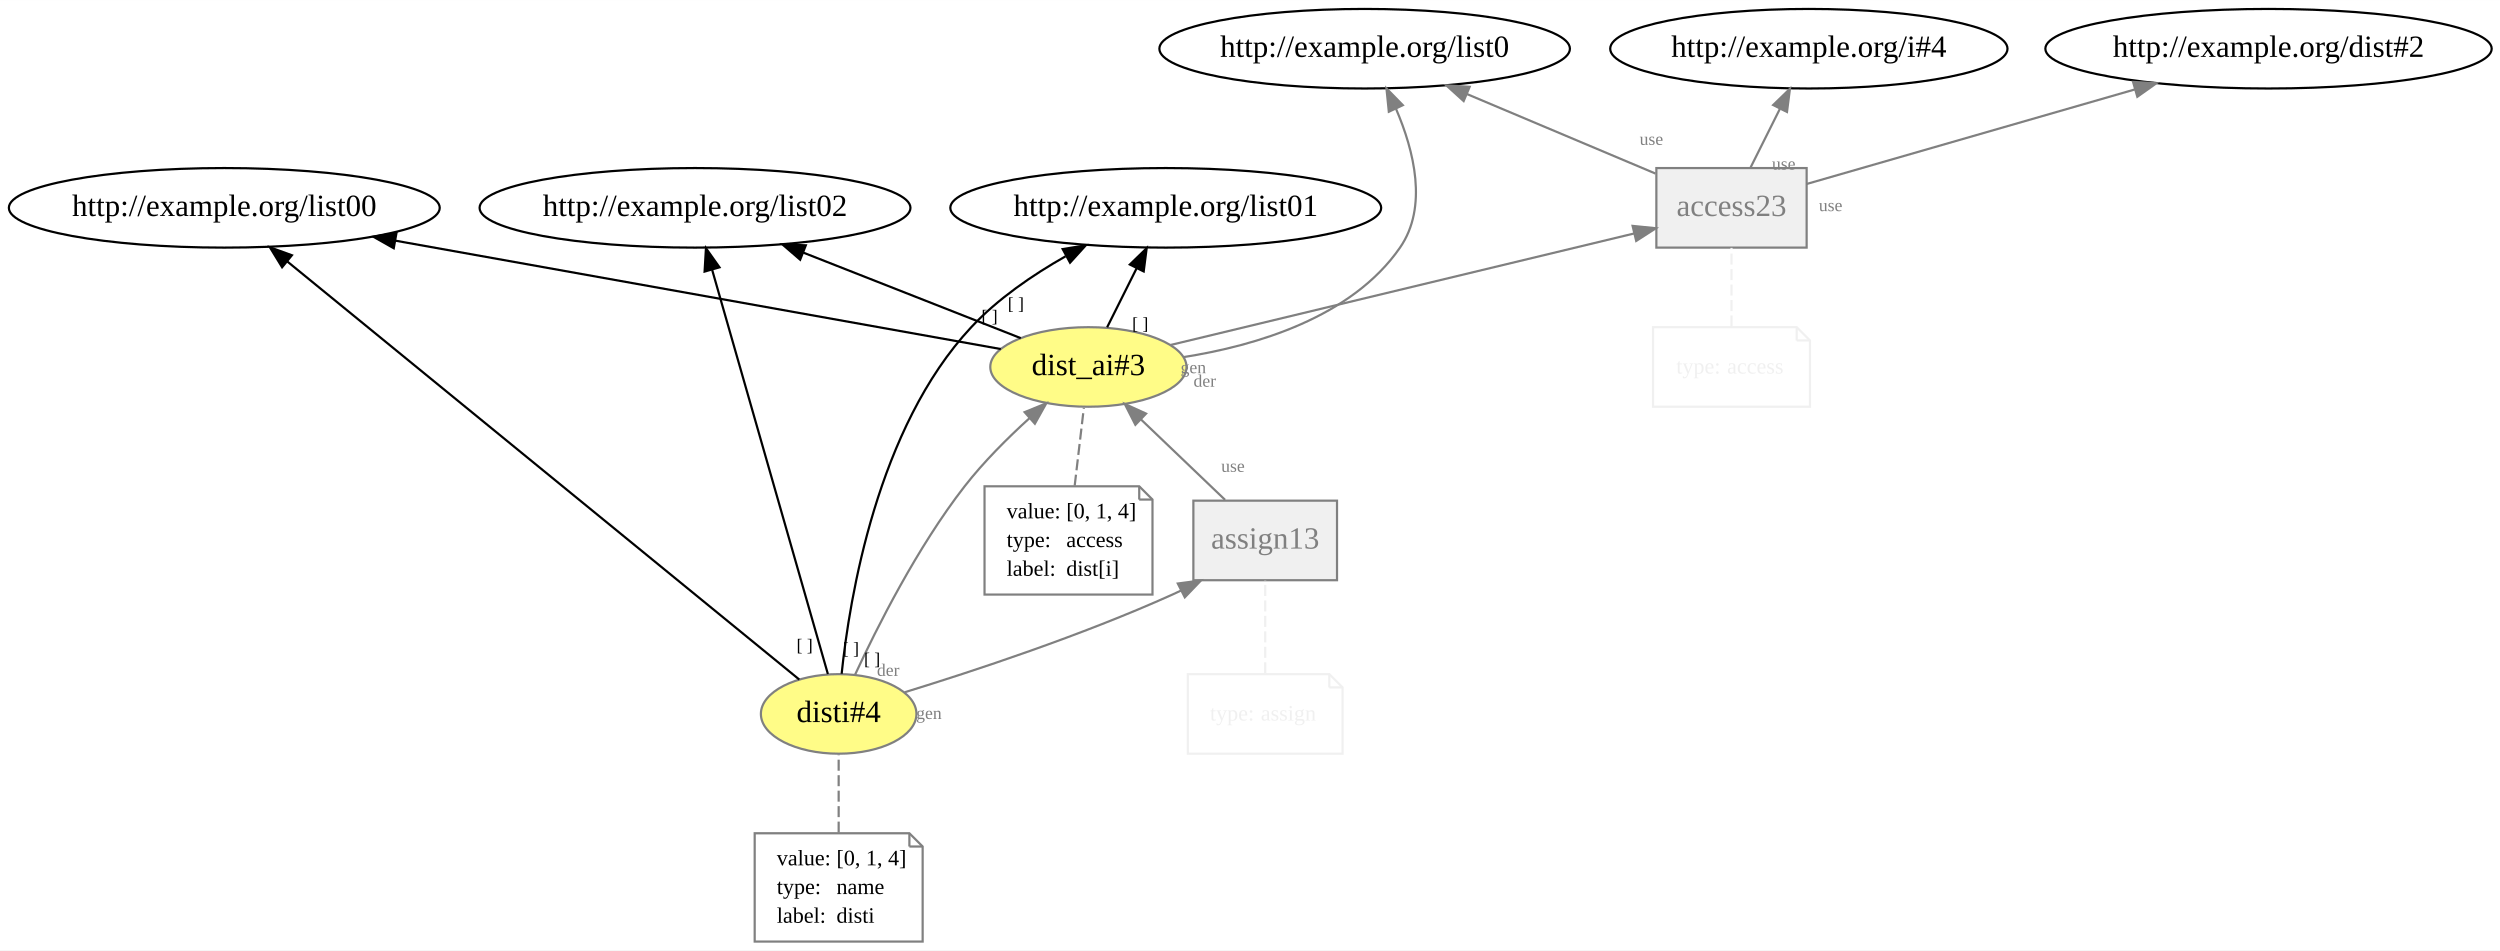
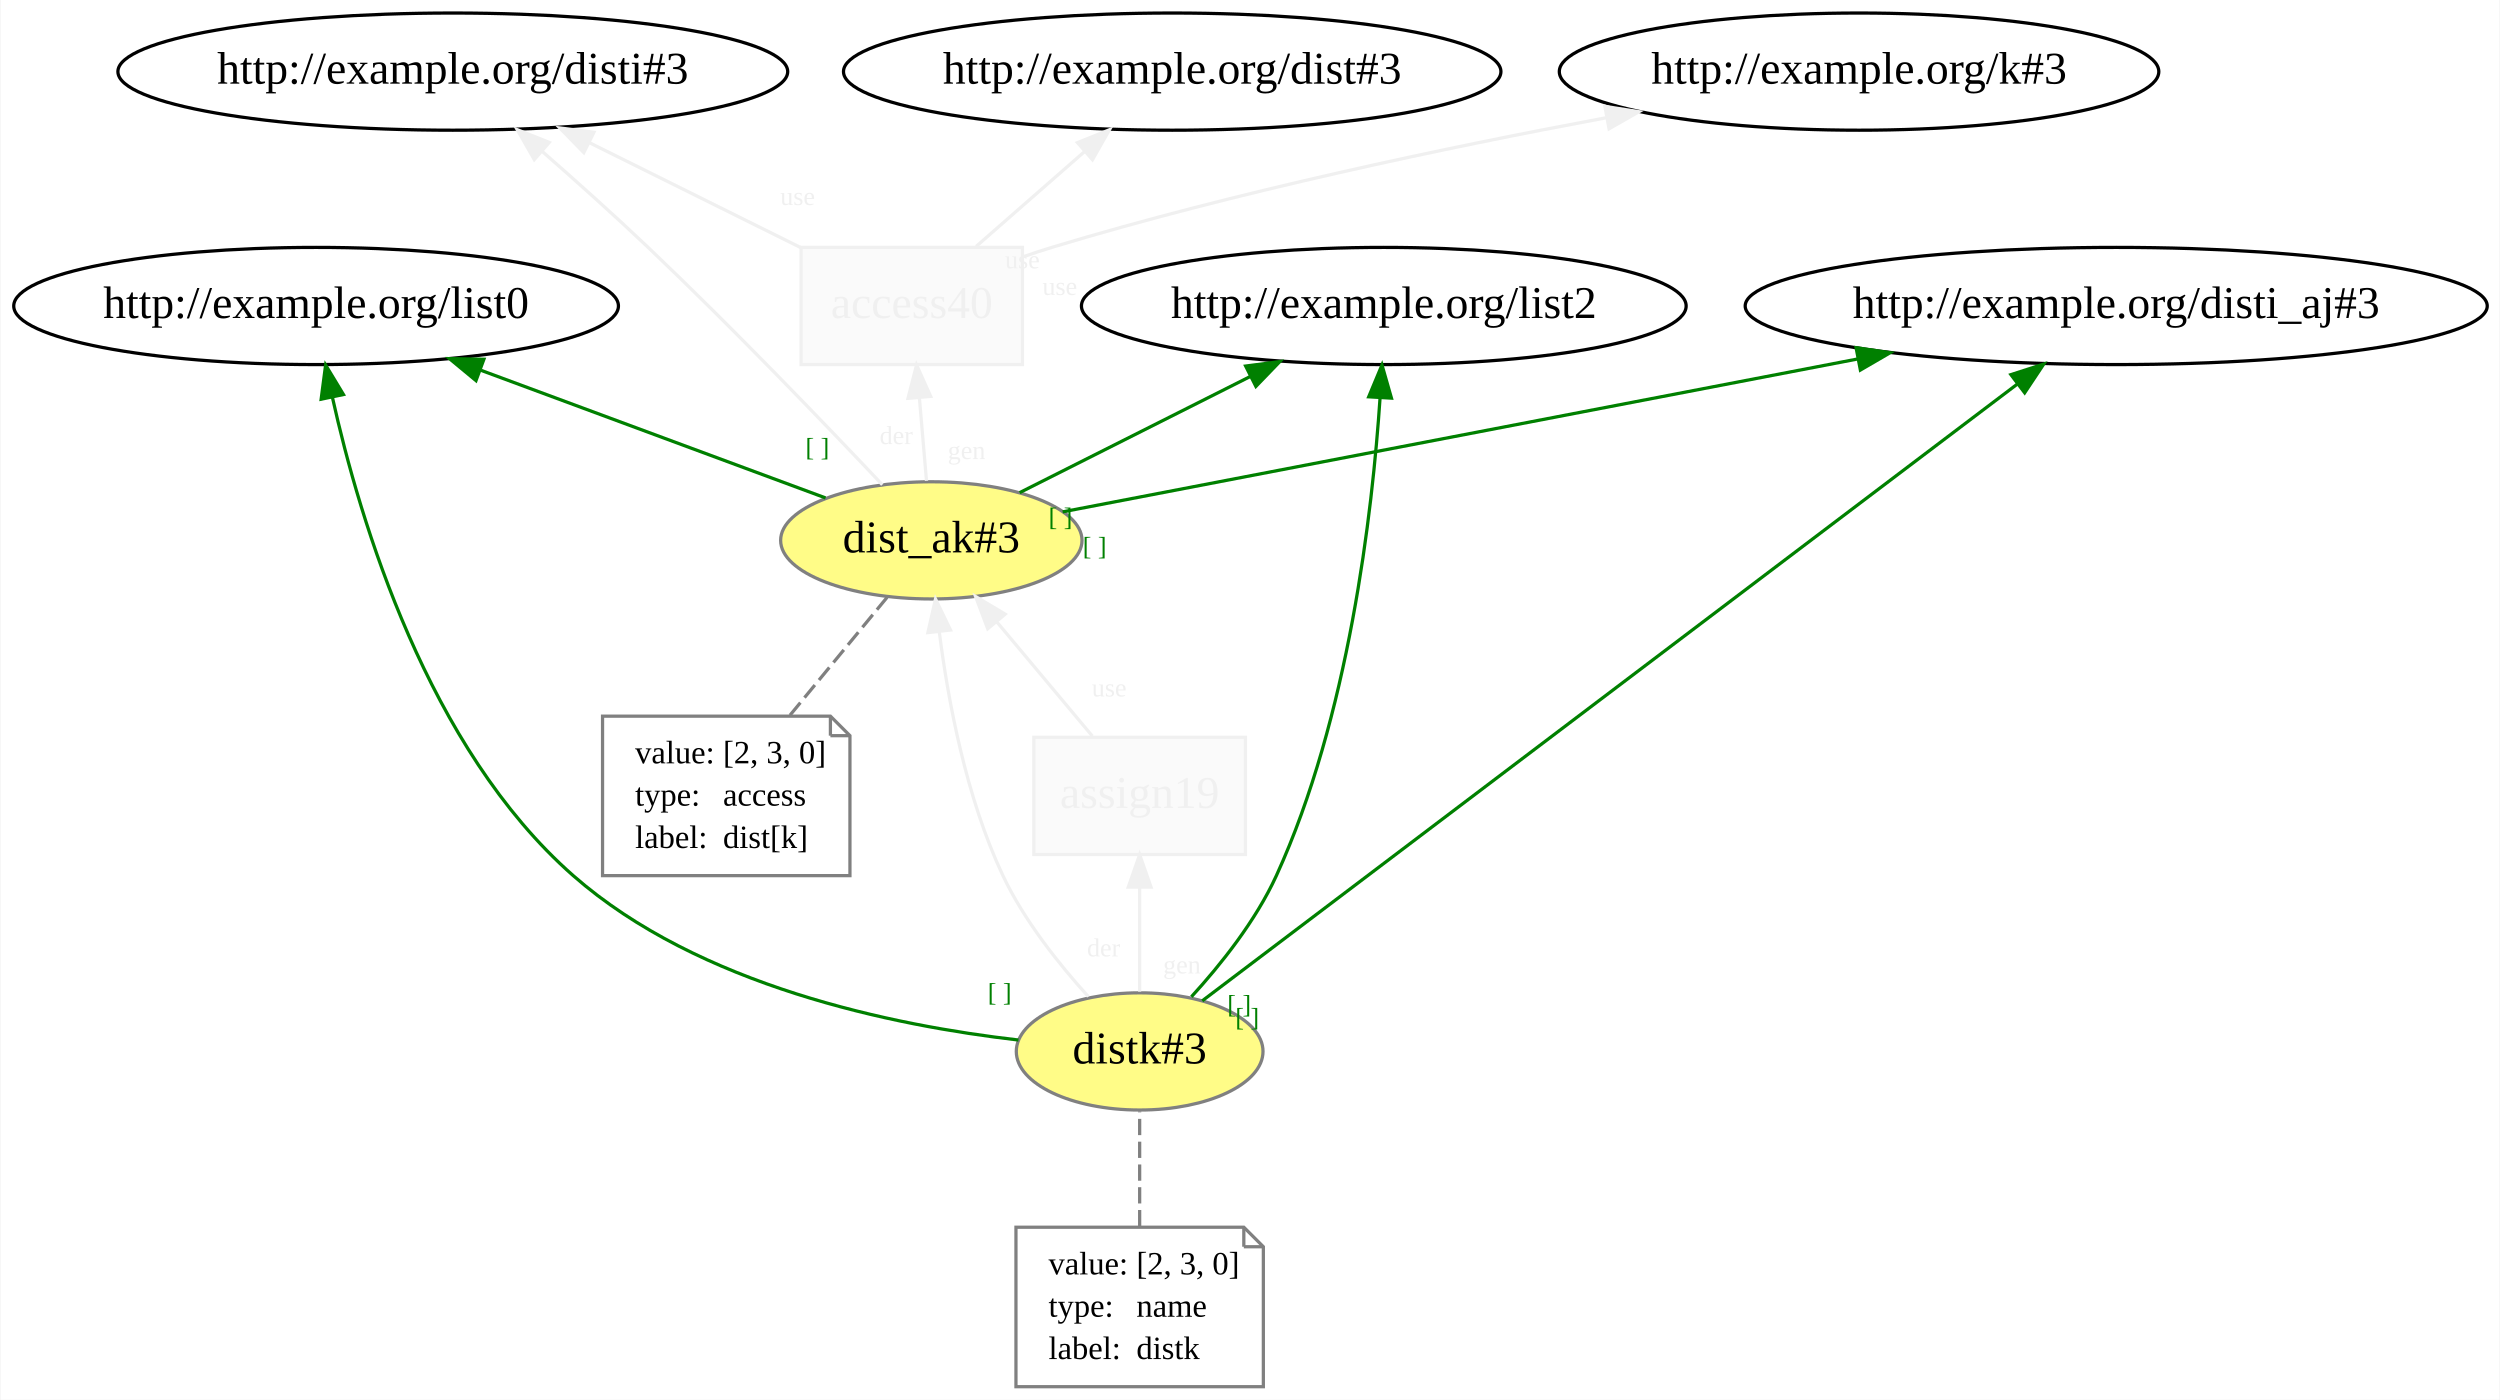
- <svg xmlns="http://www.w3.org/2000/svg" xmlns:xlink="http://www.w3.org/1999/xlink" width="1131pt" height="430pt" viewBox="0.00 0.00 1131.23 430.00">
+ <svg xmlns="http://www.w3.org/2000/svg" xmlns:xlink="http://www.w3.org/1999/xlink" width="768pt" height="430pt" viewBox="0.00 0.00 767.68 430.00">
  <g id="graph0" class="graph" transform="scale(1 1) rotate(0) translate(4 426)">
-     <polygon fill="white" stroke="none" points="-4,4 -4,-426 1127.23,-426 1127.23,4 -4,4" />
+     <polygon fill="white" stroke="none" points="-4,4 -4,-426 763.682,-426 763.682,4 -4,4" />
    <g id="node1" class="node">
      <g id="a_node1">
-         <a xlink:href="http://example.org/dist_ai#3" xlink:title="dist_ai#3">
-           <ellipse fill="#fffc87" stroke="#808080" cx="488.491" cy="-260" rx="44.393" ry="18" />
-           <text text-anchor="middle" x="488.491" y="-256.3" font-family="Times New Roman,serif" font-size="14.00">dist_ai#3</text>
+         <a xlink:href="http://example.org/dist_ak#3" xlink:title="dist_ak#3">
+           <ellipse fill="#fffc87" stroke="#808080" cx="281.942" cy="-260" rx="46.292" ry="18" />
+           <text text-anchor="middle" x="281.942" y="-256.3" font-family="Times New Roman,serif" font-size="14.00">dist_ak#3</text>
        </a>
      </g>
    </g>
    <g id="node3" class="node">
-       <ellipse fill="none" stroke="black" cx="97.491" cy="-332" rx="97.483" ry="18" />
-       <text text-anchor="middle" x="97.491" y="-328.3" font-family="Times New Roman,serif" font-size="14.00">http://example.org/list00</text>
+       <ellipse fill="none" stroke="black" cx="92.942" cy="-332" rx="92.883" ry="18" />
+       <text text-anchor="middle" x="92.942" y="-328.3" font-family="Times New Roman,serif" font-size="14.00">http://example.org/list0</text>
    </g>
    <g id="edge2" class="edge">
-       <path fill="none" stroke="black" d="M448.848,-268.097C384.829,-279.558 257.534,-302.348 175.022,-317.12" />
-       <polygon fill="black" stroke="black" points="174.165,-313.717 164.939,-318.925 175.399,-320.608 174.165,-313.717" />
-       <text text-anchor="middle" x="443.755" y="-280.306" font-family="Times New Roman,serif" font-size="8.00">[ ]</text>
+       <path fill="none" stroke="green" d="M249.451,-273.033C220.345,-283.814 177.187,-299.798 143.559,-312.253" />
+       <polygon fill="green" stroke="green" points="142.064,-309.074 133.902,-315.83 144.495,-315.638 142.064,-309.074" />
+       <text text-anchor="middle" x="246.93" y="-285.92" font-family="Times New Roman,serif" font-size="8.00" fill="green">[ ]</text>
    </g>
    <g id="node4" class="node">
-       <ellipse fill="none" stroke="black" cx="523.491" cy="-332" rx="97.483" ry="18" />
-       <text text-anchor="middle" x="523.491" y="-328.3" font-family="Times New Roman,serif" font-size="14.00">http://example.org/list01</text>
+       <ellipse fill="none" stroke="black" cx="420.942" cy="-332" rx="92.883" ry="18" />
+       <text text-anchor="middle" x="420.942" y="-328.3" font-family="Times New Roman,serif" font-size="14.00">http://example.org/list2</text>
    </g>
    <g id="edge3" class="edge">
-       <path fill="none" stroke="black" d="M496.964,-277.945C500.988,-285.993 505.889,-295.795 510.378,-304.774" />
-       <polygon fill="black" stroke="black" points="507.251,-306.346 514.854,-313.725 513.512,-303.215 507.251,-306.346" />
-       <text text-anchor="middle" x="511.937" y="-276.944" font-family="Times New Roman,serif" font-size="8.00">[ ]</text>
+       <path fill="none" stroke="green" d="M309.072,-274.663C329.21,-284.804 357.021,-298.81 379.876,-310.319" />
+       <polygon fill="green" stroke="green" points="378.502,-313.546 389.007,-314.918 381.65,-307.294 378.502,-313.546" />
+       <text text-anchor="middle" x="321.614" y="-264.534" font-family="Times New Roman,serif" font-size="8.00" fill="green">[ ]</text>
    </g>
    <g id="node5" class="node">
-       <ellipse fill="none" stroke="black" cx="310.491" cy="-332" rx="97.483" ry="18" />
-       <text text-anchor="middle" x="310.491" y="-328.3" font-family="Times New Roman,serif" font-size="14.00">http://example.org/list02</text>
+       <ellipse fill="none" stroke="black" cx="645.942" cy="-332" rx="113.98" ry="18" />
+       <text text-anchor="middle" x="645.942" y="-328.3" font-family="Times New Roman,serif" font-size="14.00">http://example.org/disti_aj#3</text>
    </g>
    <g id="edge4" class="edge">
-       <path fill="none" stroke="black" d="M457.892,-273.033C430.868,-283.661 390.981,-299.347 359.513,-311.722" />
-       <polygon fill="black" stroke="black" points="358.066,-308.53 350.04,-315.447 360.627,-315.044 358.066,-308.53" />
-       <text text-anchor="middle" x="455.667" y="-285.967" font-family="Times New Roman,serif" font-size="8.00">[ ]</text>
+       <path fill="none" stroke="green" d="M322.287,-268.759C381.011,-280.052 491.228,-301.247 566.577,-315.737" />
+       <polygon fill="green" stroke="green" points="566.026,-319.196 576.507,-317.647 567.348,-312.322 566.026,-319.196" />
+       <text text-anchor="middle" x="332.105" y="-255.518" font-family="Times New Roman,serif" font-size="8.00" fill="green">[ ]</text>
    </g>
    <g id="node6" class="node">
      <g id="a_node6">
-         <a xlink:href="http://example.org/access23" xlink:title="access23">
-           <polygon fill="#f0f0f0" stroke="gray" points="813.491,-350 745.491,-350 745.491,-314 813.491,-314 813.491,-350" />
-           <text text-anchor="middle" x="779.491" y="-328.3" font-family="Times New Roman,serif" font-size="14.00" fill="gray">access23</text>
+         <a xlink:href="http://example.org/access40" xlink:title="access40">
+           <polygon fill="#fafafa" stroke="#f0f0f0" points="309.942,-350 241.942,-350 241.942,-314 309.942,-314 309.942,-350" />
+           <text text-anchor="middle" x="275.942" y="-328.3" font-family="Times New Roman,serif" font-size="14.00" fill="#f0f0f0">access40</text>
        </a>
      </g>
    </g>
-     <g id="edge8" class="edge">
-       <path fill="none" stroke="gray" d="M525.642,-269.937C579.268,-282.836 678.195,-306.633 735.432,-320.402" />
-       <polygon fill="gray" stroke="gray" points="734.731,-323.833 745.273,-322.769 736.369,-317.027 734.731,-323.833" />
-       <text text-anchor="middle" x="535.972" y="-257.161" font-family="Times New Roman,serif" font-size="8.00" fill="gray">gen</text>
+     <g id="edge7" class="edge">
+       <path fill="none" stroke="#f0f0f0" d="M280.459,-278.303C279.797,-286.017 279.003,-295.288 278.266,-303.888" />
+       <polygon fill="#f0f0f0" stroke="#f0f0f0" points="274.775,-303.633 277.408,-313.896 281.749,-304.231 274.775,-303.633" />
+       <text text-anchor="middle" x="292.761" y="-284.985" font-family="Times New Roman,serif" font-size="8.00" fill="#f0f0f0">gen</text>
+     </g>
+     <g id="node7" class="node">
+       <ellipse fill="none" stroke="black" cx="134.942" cy="-404" rx="102.882" ry="18" />
+       <text text-anchor="middle" x="134.942" y="-400.3" font-family="Times New Roman,serif" font-size="14.00">http://example.org/disti#3</text>
+     </g>
+     <g id="edge6" class="edge">
+       <path fill="none" stroke="#f0f0f0" d="M266.882,-277.102C249.801,-295.201 220.937,-325.286 194.942,-350 184.507,-359.921 172.692,-370.491 162.323,-379.561" />
+       <polygon fill="#f0f0f0" stroke="#f0f0f0" points="159.973,-376.966 154.722,-386.169 164.565,-382.249 159.973,-376.966" />
+       <text text-anchor="middle" x="271.161" y="-289.579" font-family="Times New Roman,serif" font-size="8.00" fill="#f0f0f0">der</text>
+     </g>
+     <g id="node2" class="node">
+       <polygon fill="none" stroke="gray" points="250.942,-206 180.942,-206 180.942,-157 256.942,-157 256.942,-200 250.942,-206" />
+       <polyline fill="none" stroke="gray" points="250.942,-206 250.942,-200 " />
+       <polyline fill="none" stroke="gray" points="256.942,-200 250.942,-200 " />
+       <text text-anchor="start" x="190.942" y="-191.5" font-family="Times New Roman,serif" font-size="10.00">value:</text>
+       <text text-anchor="start" x="217.942" y="-191.5" font-family="Times New Roman,serif" font-size="10.00">[2, 3, 0]</text>
+       <text text-anchor="start" x="190.942" y="-178.5" font-family="Times New Roman,serif" font-size="10.00">type:</text>
+       <text text-anchor="start" x="217.942" y="-178.5" font-family="Times New Roman,serif" font-size="10.00">access</text>
+       <text text-anchor="start" x="190.942" y="-165.5" font-family="Times New Roman,serif" font-size="10.00">label:</text>
+       <text text-anchor="start" x="217.942" y="-165.5" font-family="Times New Roman,serif" font-size="10.00">dist[k]</text>
+     </g>
+     <g id="edge1" class="edge">
+       <path fill="none" stroke="gray" stroke-dasharray="5,2" d="M238.53,-206.286C248.21,-218.04 259.651,-231.932 268.357,-242.504" />
+     </g>
+     <g id="edge5" class="edge">
+       <path fill="none" stroke="#f0f0f0" d="M241.81,-349.945C222.302,-359.629 197.68,-371.853 176.987,-382.126" />
+       <polygon fill="#f0f0f0" stroke="#f0f0f0" points="175.189,-379.111 167.789,-386.693 178.302,-385.381 175.189,-379.111" />
+       <text text-anchor="middle" x="240.868" y="-363.015" font-family="Times New Roman,serif" font-size="8.00" fill="#f0f0f0">use</text>
    </g>
    <g id="node8" class="node">
-       <ellipse fill="none" stroke="black" cx="613.491" cy="-404" rx="92.883" ry="18" />
-       <text text-anchor="middle" x="613.491" y="-400.3" font-family="Times New Roman,serif" font-size="14.00">http://example.org/list0</text>
+       <ellipse fill="none" stroke="black" cx="355.942" cy="-404" rx="100.983" ry="18" />
+       <text text-anchor="middle" x="355.942" y="-400.3" font-family="Times New Roman,serif" font-size="14.00">http://example.org/dist#3</text>
    </g>
-     <g id="edge7" class="edge">
-       <path fill="none" stroke="gray" d="M531.507,-264.454C564.364,-269.61 607.607,-282.395 629.491,-314 642.201,-332.355 635.852,-357.782 627.698,-376.76" />
-       <polygon fill="gray" stroke="gray" points="624.43,-375.484 623.36,-386.024 630.77,-378.452 624.43,-375.484" />
-       <text text-anchor="middle" x="541.149" y="-251.063" font-family="Times New Roman,serif" font-size="8.00" fill="gray">der</text>
-     </g>
-     <g id="node2" class="node">
-       <polygon fill="none" stroke="gray" points="511.491,-206 441.491,-206 441.491,-157 517.491,-157 517.491,-200 511.491,-206" />
-       <polyline fill="none" stroke="gray" points="511.491,-206 511.491,-200 " />
-       <polyline fill="none" stroke="gray" points="517.491,-200 511.491,-200 " />
-       <text text-anchor="start" x="451.491" y="-191.5" font-family="Times New Roman,serif" font-size="10.00">value:</text>
-       <text text-anchor="start" x="478.491" y="-191.5" font-family="Times New Roman,serif" font-size="10.00">[0, 1, 4]</text>
-       <text text-anchor="start" x="451.491" y="-178.5" font-family="Times New Roman,serif" font-size="10.00">type:</text>
-       <text text-anchor="start" x="478.491" y="-178.5" font-family="Times New Roman,serif" font-size="10.00">access</text>
-       <text text-anchor="start" x="451.491" y="-165.5" font-family="Times New Roman,serif" font-size="10.00">label:</text>
-       <text text-anchor="start" x="478.491" y="-165.5" font-family="Times New Roman,serif" font-size="10.00">dist[i]</text>
-     </g>
-     <g id="edge1" class="edge">
-       <path fill="none" stroke="gray" stroke-dasharray="5,2" d="M482.29,-206.286C483.631,-217.69 485.21,-231.105 486.438,-241.548" />
-     </g>
-     <g id="edge6" class="edge">
-       <path fill="none" stroke="gray" d="M745.096,-347.504C720.376,-357.928 686.774,-372.098 659.711,-383.51" />
-       <polygon fill="gray" stroke="gray" points="658.291,-380.31 650.437,-387.421 661.011,-386.76 658.291,-380.31" />
-       <text text-anchor="middle" x="743.233" y="-360.488" font-family="Times New Roman,serif" font-size="8.00" fill="gray">use</text>
+     <g id="edge8" class="edge">
+       <path fill="none" stroke="#f0f0f0" d="M295.717,-350.303C305.77,-359.1 318.136,-369.92 329.041,-379.462" />
+       <polygon fill="#f0f0f0" stroke="#f0f0f0" points="326.839,-382.186 336.67,-386.137 331.449,-376.918 326.839,-382.186" />
+       <text text-anchor="middle" x="309.916" y="-343.566" font-family="Times New Roman,serif" font-size="8.00" fill="#f0f0f0">use</text>
    </g>
    <g id="node9" class="node">
-       <ellipse fill="none" stroke="black" cx="1022.49" cy="-404" rx="100.983" ry="18" />
-       <text text-anchor="middle" x="1022.49" y="-400.3" font-family="Times New Roman,serif" font-size="14.00">http://example.org/dist#2</text>
+       <ellipse fill="none" stroke="black" cx="566.942" cy="-404" rx="92.084" ry="18" />
+       <text text-anchor="middle" x="566.942" y="-400.3" font-family="Times New Roman,serif" font-size="14.00">http://example.org/k#3</text>
    </g>
    <g id="edge9" class="edge">
-       <path fill="none" stroke="gray" d="M813.535,-342.807C851.948,-353.872 915.171,-372.085 962.03,-385.583" />
-       <polygon fill="gray" stroke="gray" points="961.188,-388.983 971.766,-388.388 963.126,-382.256 961.188,-388.983" />
-       <text text-anchor="middle" x="824.338" y="-330.5" font-family="Times New Roman,serif" font-size="8.00" fill="gray">use</text>
+       <path fill="none" stroke="#f0f0f0" d="M310.028,-347.067C313.021,-348.122 316.022,-349.117 318.942,-350 375.127,-366.982 440.05,-380.65 489.373,-389.85" />
+       <polygon fill="#f0f0f0" stroke="#f0f0f0" points="488.868,-393.316 499.337,-391.688 490.138,-386.432 488.868,-393.316" />
+       <text text-anchor="middle" x="321.402" y="-335.387" font-family="Times New Roman,serif" font-size="8.00" fill="#f0f0f0">use</text>
    </g>
    <g id="node10" class="node">
-       <ellipse fill="none" stroke="black" cx="814.491" cy="-404" rx="89.885" ry="18" />
-       <text text-anchor="middle" x="814.491" y="-400.3" font-family="Times New Roman,serif" font-size="14.00">http://example.org/i#4</text>
-     </g>
-     <g id="edge10" class="edge">
-       <path fill="none" stroke="gray" d="M788.143,-350.303C792.127,-358.272 796.942,-367.9 801.359,-376.736" />
-       <polygon fill="gray" stroke="gray" points="798.336,-378.517 805.939,-385.896 804.597,-375.386 798.336,-378.517" />
-       <text text-anchor="middle" x="803.116" y="-349.302" font-family="Times New Roman,serif" font-size="8.00" fill="gray">use</text>
-     </g>
-     <g id="node7" class="node">
-       <polygon fill="none" stroke="#f0f0f0" points="808.991,-278 743.991,-278 743.991,-242 814.991,-242 814.991,-272 808.991,-278" />
-       <polyline fill="none" stroke="#f0f0f0" points="808.991,-278 808.991,-272 " />
-       <polyline fill="none" stroke="#f0f0f0" points="814.991,-272 808.991,-272 " />
-       <text text-anchor="start" x="754.491" y="-257" font-family="Times New Roman,serif" font-size="10.00" fill="#f0f0f0">type:</text>
-       <text text-anchor="start" x="777.491" y="-257" font-family="Times New Roman,serif" font-size="10.00" fill="#f0f0f0">access</text>
-     </g>
-     <g id="edge5" class="edge">
-       <path fill="none" stroke="#f0f0f0" stroke-dasharray="5,2" d="M779.491,-278.303C779.491,-289.154 779.491,-303.083 779.491,-313.896" />
-     </g>
-     <g id="node11" class="node">
-       <g id="a_node11">
-         <a xlink:href="http://example.org/disti#4" xlink:title="disti#4">
-           <ellipse fill="#fffc87" stroke="#808080" cx="375.491" cy="-103" rx="35.194" ry="18" />
-           <text text-anchor="middle" x="375.491" y="-99.3" font-family="Times New Roman,serif" font-size="14.00">disti#4</text>
+       <g id="a_node10">
+         <a xlink:href="http://example.org/distk#3" xlink:title="distk#3">
+           <ellipse fill="#fffc87" stroke="#808080" cx="345.942" cy="-103" rx="37.894" ry="18" />
+           <text text-anchor="middle" x="345.942" y="-99.3" font-family="Times New Roman,serif" font-size="14.00">distk#3</text>
        </a>
      </g>
    </g>
-     <g id="edge17" class="edge">
-       <path fill="none" stroke="gray" d="M382.954,-120.844C392.699,-141.884 411.064,-178.463 432.491,-206 441.053,-217.004 451.918,-227.827 461.795,-236.795" />
-       <polygon fill="gray" stroke="gray" points="459.632,-239.554 469.441,-243.557 464.269,-234.311 459.632,-239.554" />
-       <text text-anchor="middle" x="397.901" y="-120.202" font-family="Times New Roman,serif" font-size="8.00" fill="gray">der</text>
+     <g id="edge15" class="edge">
+       <path fill="none" stroke="#f0f0f0" d="M330.171,-119.85C321.189,-129.748 310.46,-143.2 303.942,-157 292.624,-180.962 287.057,-210.845 284.364,-232.057" />
+       <polygon fill="#f0f0f0" stroke="#f0f0f0" points="280.886,-231.664 283.232,-241.996 287.841,-232.457 280.886,-231.664" />
+       <text text-anchor="middle" x="334.873" y="-132.194" font-family="Times New Roman,serif" font-size="8.00" fill="#f0f0f0">der</text>
+     </g>
+     <g id="edge11" class="edge">
+       <path fill="none" stroke="green" d="M308.701,-106.503C270.229,-110.925 210.516,-123.158 171.942,-157 127.262,-196.198 106.428,-265.751 97.945,-303.974" />
+       <polygon fill="green" stroke="green" points="94.497,-303.368 95.871,-313.873 101.348,-304.803 94.497,-303.368" />
+       <text text-anchor="middle" x="302.935" y="-118.45" font-family="Times New Roman,serif" font-size="8.00" fill="green">[ ]</text>
    </g>
    <g id="edge12" class="edge">
-       <path fill="none" stroke="black" d="M357.678,-118.545C310.733,-156.878 183.314,-260.922 126.044,-307.685" />
-       <polygon fill="black" stroke="black" points="123.653,-305.119 118.121,-314.155 128.081,-310.541 123.653,-305.119" />
-       <text text-anchor="middle" x="360.085" y="-131.451" font-family="Times New Roman,serif" font-size="8.00">[ ]</text>
+       <path fill="none" stroke="green" d="M361.838,-119.791C370.865,-129.669 381.596,-143.119 387.942,-157 410.185,-205.656 417.436,-268.554 419.8,-303.856" />
+       <polygon fill="green" stroke="green" points="416.308,-304.101 420.387,-313.879 423.296,-303.692 416.308,-304.101" />
+       <text text-anchor="middle" x="376.515" y="-114.796" font-family="Times New Roman,serif" font-size="8.00" fill="green">[ ]</text>
    </g>
    <g id="edge13" class="edge">
-       <path fill="none" stroke="black" d="M376.84,-121.176C380.4,-155.35 392.941,-232.481 435.491,-278 447.493,-290.839 463.295,-301.648 478.193,-310.086" />
-       <polygon fill="black" stroke="black" points="476.851,-313.34 487.31,-315.031 480.189,-307.186 476.851,-313.34" />
-       <text text-anchor="middle" x="390.623" y="-125.196" font-family="Times New Roman,serif" font-size="8.00">[ ]</text>
+       <path fill="none" stroke="green" d="M365.164,-118.545C415.928,-156.957 553.891,-261.349 615.508,-307.972" />
+       <polygon fill="green" stroke="green" points="613.593,-310.912 623.679,-314.155 617.817,-305.33 613.593,-310.912" />
+       <text text-anchor="middle" x="378.984" y="-110.812" font-family="Times New Roman,serif" font-size="8.00" fill="green">[ ]</text>
    </g>
-     <g id="edge14" class="edge">
-       <path fill="none" stroke="black" d="M370.606,-121.062C359.407,-160.172 331.807,-256.558 318.254,-303.889" />
-       <polygon fill="black" stroke="black" points="314.822,-303.163 315.434,-313.74 321.551,-305.09 314.822,-303.163" />
-       <text text-anchor="middle" x="381.03" y="-129.948" font-family="Times New Roman,serif" font-size="8.00">[ ]</text>
-     </g>
-     <g id="node13" class="node">
-       <g id="a_node13">
-         <a xlink:href="http://example.org/assign13" xlink:title="assign13">
-           <polygon fill="#f0f0f0" stroke="gray" points="600.991,-199.5 535.991,-199.5 535.991,-163.5 600.991,-163.5 600.991,-199.5" />
-           <text text-anchor="middle" x="568.491" y="-177.8" font-family="Times New Roman,serif" font-size="14.00" fill="gray">assign13</text>
+     <g id="node12" class="node">
+       <g id="a_node12">
+         <a xlink:href="http://example.org/assign19" xlink:title="assign19">
+           <polygon fill="#fafafa" stroke="#f0f0f0" points="378.442,-199.5 313.442,-199.5 313.442,-163.5 378.442,-163.5 378.442,-199.5" />
+           <text text-anchor="middle" x="345.942" y="-177.8" font-family="Times New Roman,serif" font-size="14.00" fill="#f0f0f0">assign19</text>
        </a>
      </g>
    </g>
-     <g id="edge18" class="edge">
-       <path fill="none" stroke="gray" d="M405.309,-112.791C436.2,-122.283 485.592,-138.547 526.491,-157 527.824,-157.601 529.171,-158.23 530.524,-158.88" />
-       <polygon fill="gray" stroke="gray" points="528.949,-162.006 539.451,-163.405 532.114,-155.762 528.949,-162.006" />
-       <text text-anchor="middle" x="416.328" y="-100.713" font-family="Times New Roman,serif" font-size="8.00" fill="gray">gen</text>
+     <g id="edge16" class="edge">
+       <path fill="none" stroke="#f0f0f0" d="M345.942,-121.359C345.942,-130.815 345.942,-142.728 345.942,-153.38" />
+       <polygon fill="#f0f0f0" stroke="#f0f0f0" points="342.442,-153.473 345.942,-163.473 349.442,-153.473 342.442,-153.473" />
+       <text text-anchor="middle" x="358.932" y="-126.959" font-family="Times New Roman,serif" font-size="8.00" fill="#f0f0f0">gen</text>
    </g>
-     <g id="node12" class="node">
-       <polygon fill="none" stroke="gray" points="407.491,-49 337.491,-49 337.491,-0 413.491,-0 413.491,-43 407.491,-49" />
-       <polyline fill="none" stroke="gray" points="407.491,-49 407.491,-43 " />
-       <polyline fill="none" stroke="gray" points="413.491,-43 407.491,-43 " />
-       <text text-anchor="start" x="347.491" y="-34.5" font-family="Times New Roman,serif" font-size="10.00">value:</text>
-       <text text-anchor="start" x="374.491" y="-34.5" font-family="Times New Roman,serif" font-size="10.00">[0, 1, 4]</text>
-       <text text-anchor="start" x="347.491" y="-21.5" font-family="Times New Roman,serif" font-size="10.00">type:</text>
-       <text text-anchor="start" x="374.491" y="-21.5" font-family="Times New Roman,serif" font-size="10.00">name</text>
-       <text text-anchor="start" x="347.491" y="-8.5" font-family="Times New Roman,serif" font-size="10.00">label:</text>
-       <text text-anchor="start" x="374.491" y="-8.5" font-family="Times New Roman,serif" font-size="10.00">disti</text>
+     <g id="node11" class="node">
+       <polygon fill="none" stroke="gray" points="377.942,-49 307.942,-49 307.942,-0 383.942,-0 383.942,-43 377.942,-49" />
+       <polyline fill="none" stroke="gray" points="377.942,-49 377.942,-43 " />
+       <polyline fill="none" stroke="gray" points="383.942,-43 377.942,-43 " />
+       <text text-anchor="start" x="317.942" y="-34.5" font-family="Times New Roman,serif" font-size="10.00">value:</text>
+       <text text-anchor="start" x="344.942" y="-34.5" font-family="Times New Roman,serif" font-size="10.00">[2, 3, 0]</text>
+       <text text-anchor="start" x="317.942" y="-21.5" font-family="Times New Roman,serif" font-size="10.00">type:</text>
+       <text text-anchor="start" x="344.942" y="-21.5" font-family="Times New Roman,serif" font-size="10.00">name</text>
+       <text text-anchor="start" x="317.942" y="-8.5" font-family="Times New Roman,serif" font-size="10.00">label:</text>
+       <text text-anchor="start" x="344.942" y="-8.5" font-family="Times New Roman,serif" font-size="10.00">distk</text>
    </g>
-     <g id="edge11" class="edge">
-       <path fill="none" stroke="gray" stroke-dasharray="5,2" d="M375.491,-49.286C375.491,-60.69 375.491,-74.105 375.491,-84.548" />
+     <g id="edge10" class="edge">
+       <path fill="none" stroke="gray" stroke-dasharray="5,2" d="M345.942,-49.286C345.942,-60.69 345.942,-74.105 345.942,-84.548" />
    </g>
-     <g id="edge16" class="edge">
-       <path fill="none" stroke="gray" d="M550.338,-199.859C539.038,-210.665 524.382,-224.68 512.173,-236.354" />
-       <polygon fill="gray" stroke="gray" points="509.749,-233.83 504.94,-243.271 514.586,-238.889 509.749,-233.83" />
-       <text text-anchor="middle" x="553.895" y="-212.531" font-family="Times New Roman,serif" font-size="8.00" fill="gray">use</text>
-     </g>
-     <g id="node14" class="node">
-       <polygon fill="none" stroke="#f0f0f0" points="597.491,-121 533.491,-121 533.491,-85 603.491,-85 603.491,-115 597.491,-121" />
-       <polyline fill="none" stroke="#f0f0f0" points="597.491,-121 597.491,-115 " />
-       <polyline fill="none" stroke="#f0f0f0" points="603.491,-115 597.491,-115 " />
-       <text text-anchor="start" x="543.491" y="-100" font-family="Times New Roman,serif" font-size="10.00" fill="#f0f0f0">type:</text>
-       <text text-anchor="start" x="566.491" y="-100" font-family="Times New Roman,serif" font-size="10.00" fill="#f0f0f0">assign</text>
-     </g>
-     <g id="edge15" class="edge">
-       <path fill="none" stroke="#f0f0f0" stroke-dasharray="5,2" d="M568.491,-121.359C568.491,-133.967 568.491,-150.943 568.491,-163.473" />
+     <g id="edge14" class="edge">
+       <path fill="none" stroke="#f0f0f0" d="M331.419,-199.859C322.753,-210.217 311.621,-223.524 302.111,-234.891" />
+       <polygon fill="#f0f0f0" stroke="#f0f0f0" points="299.264,-232.84 295.532,-242.756 304.633,-237.332 299.264,-232.84" />
+       <text text-anchor="middle" x="336.57" y="-212.047" font-family="Times New Roman,serif" font-size="8.00" fill="#f0f0f0">use</text>
    </g>
  </g>
</svg>
